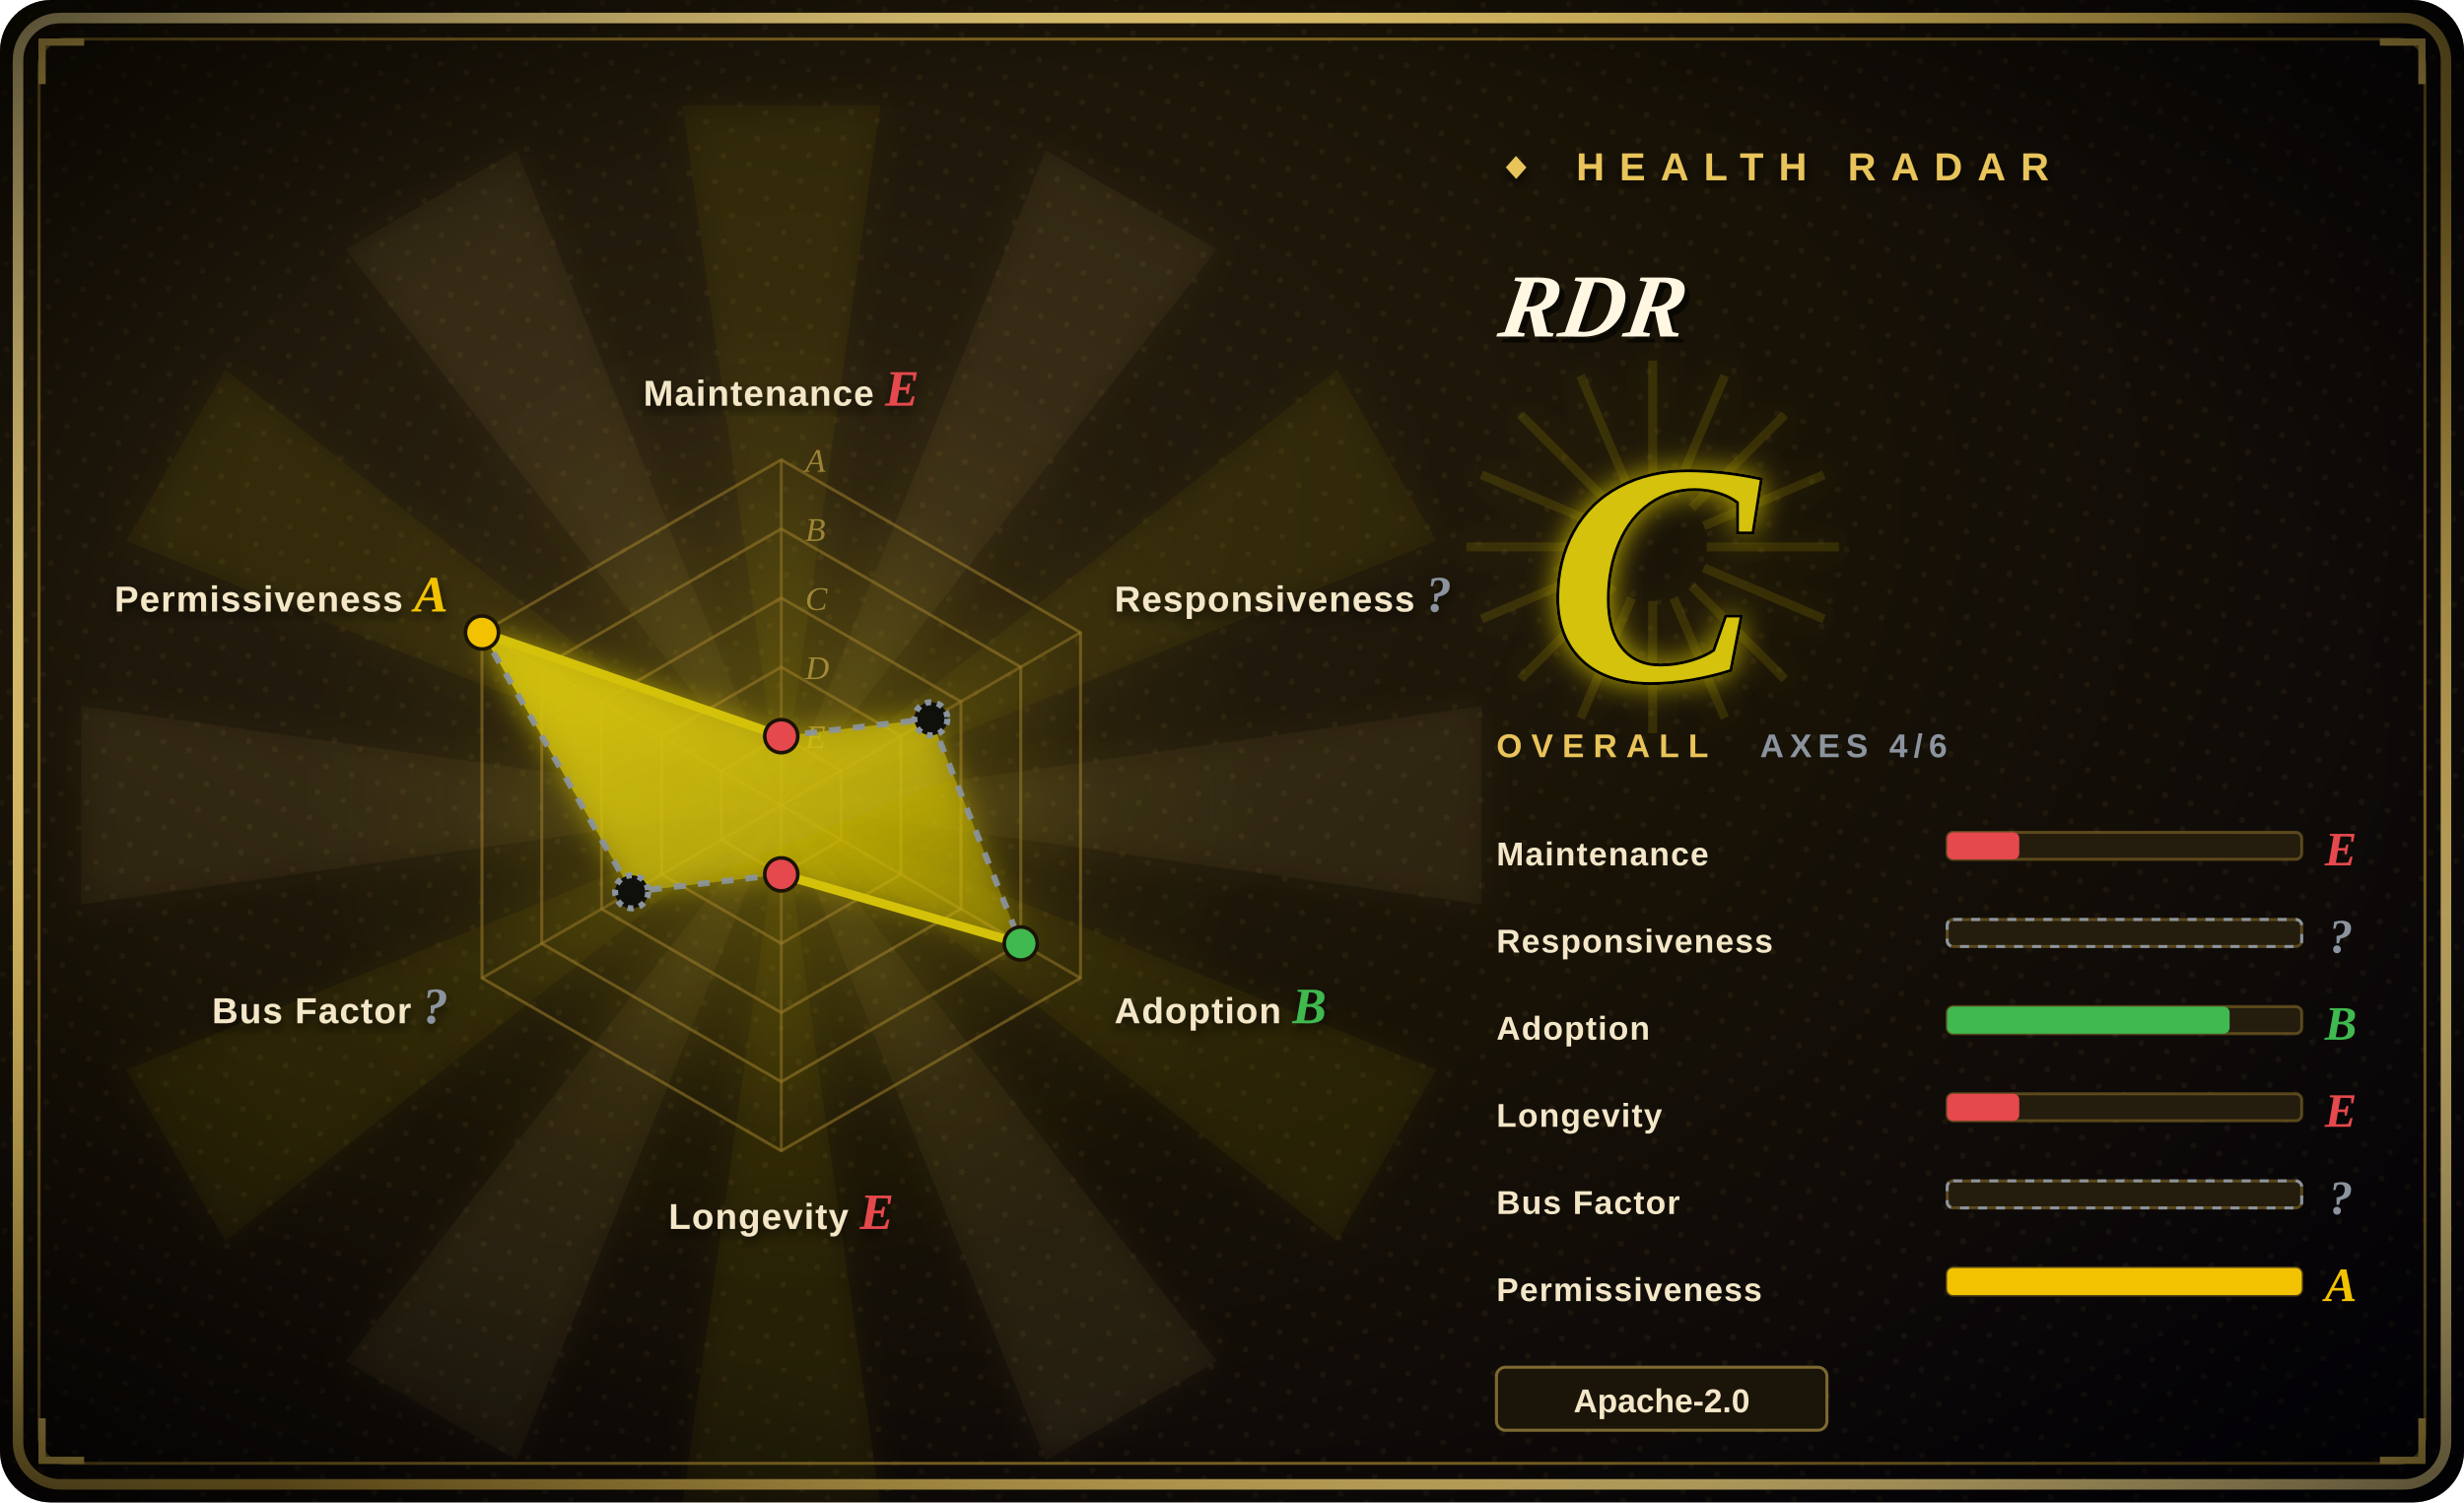
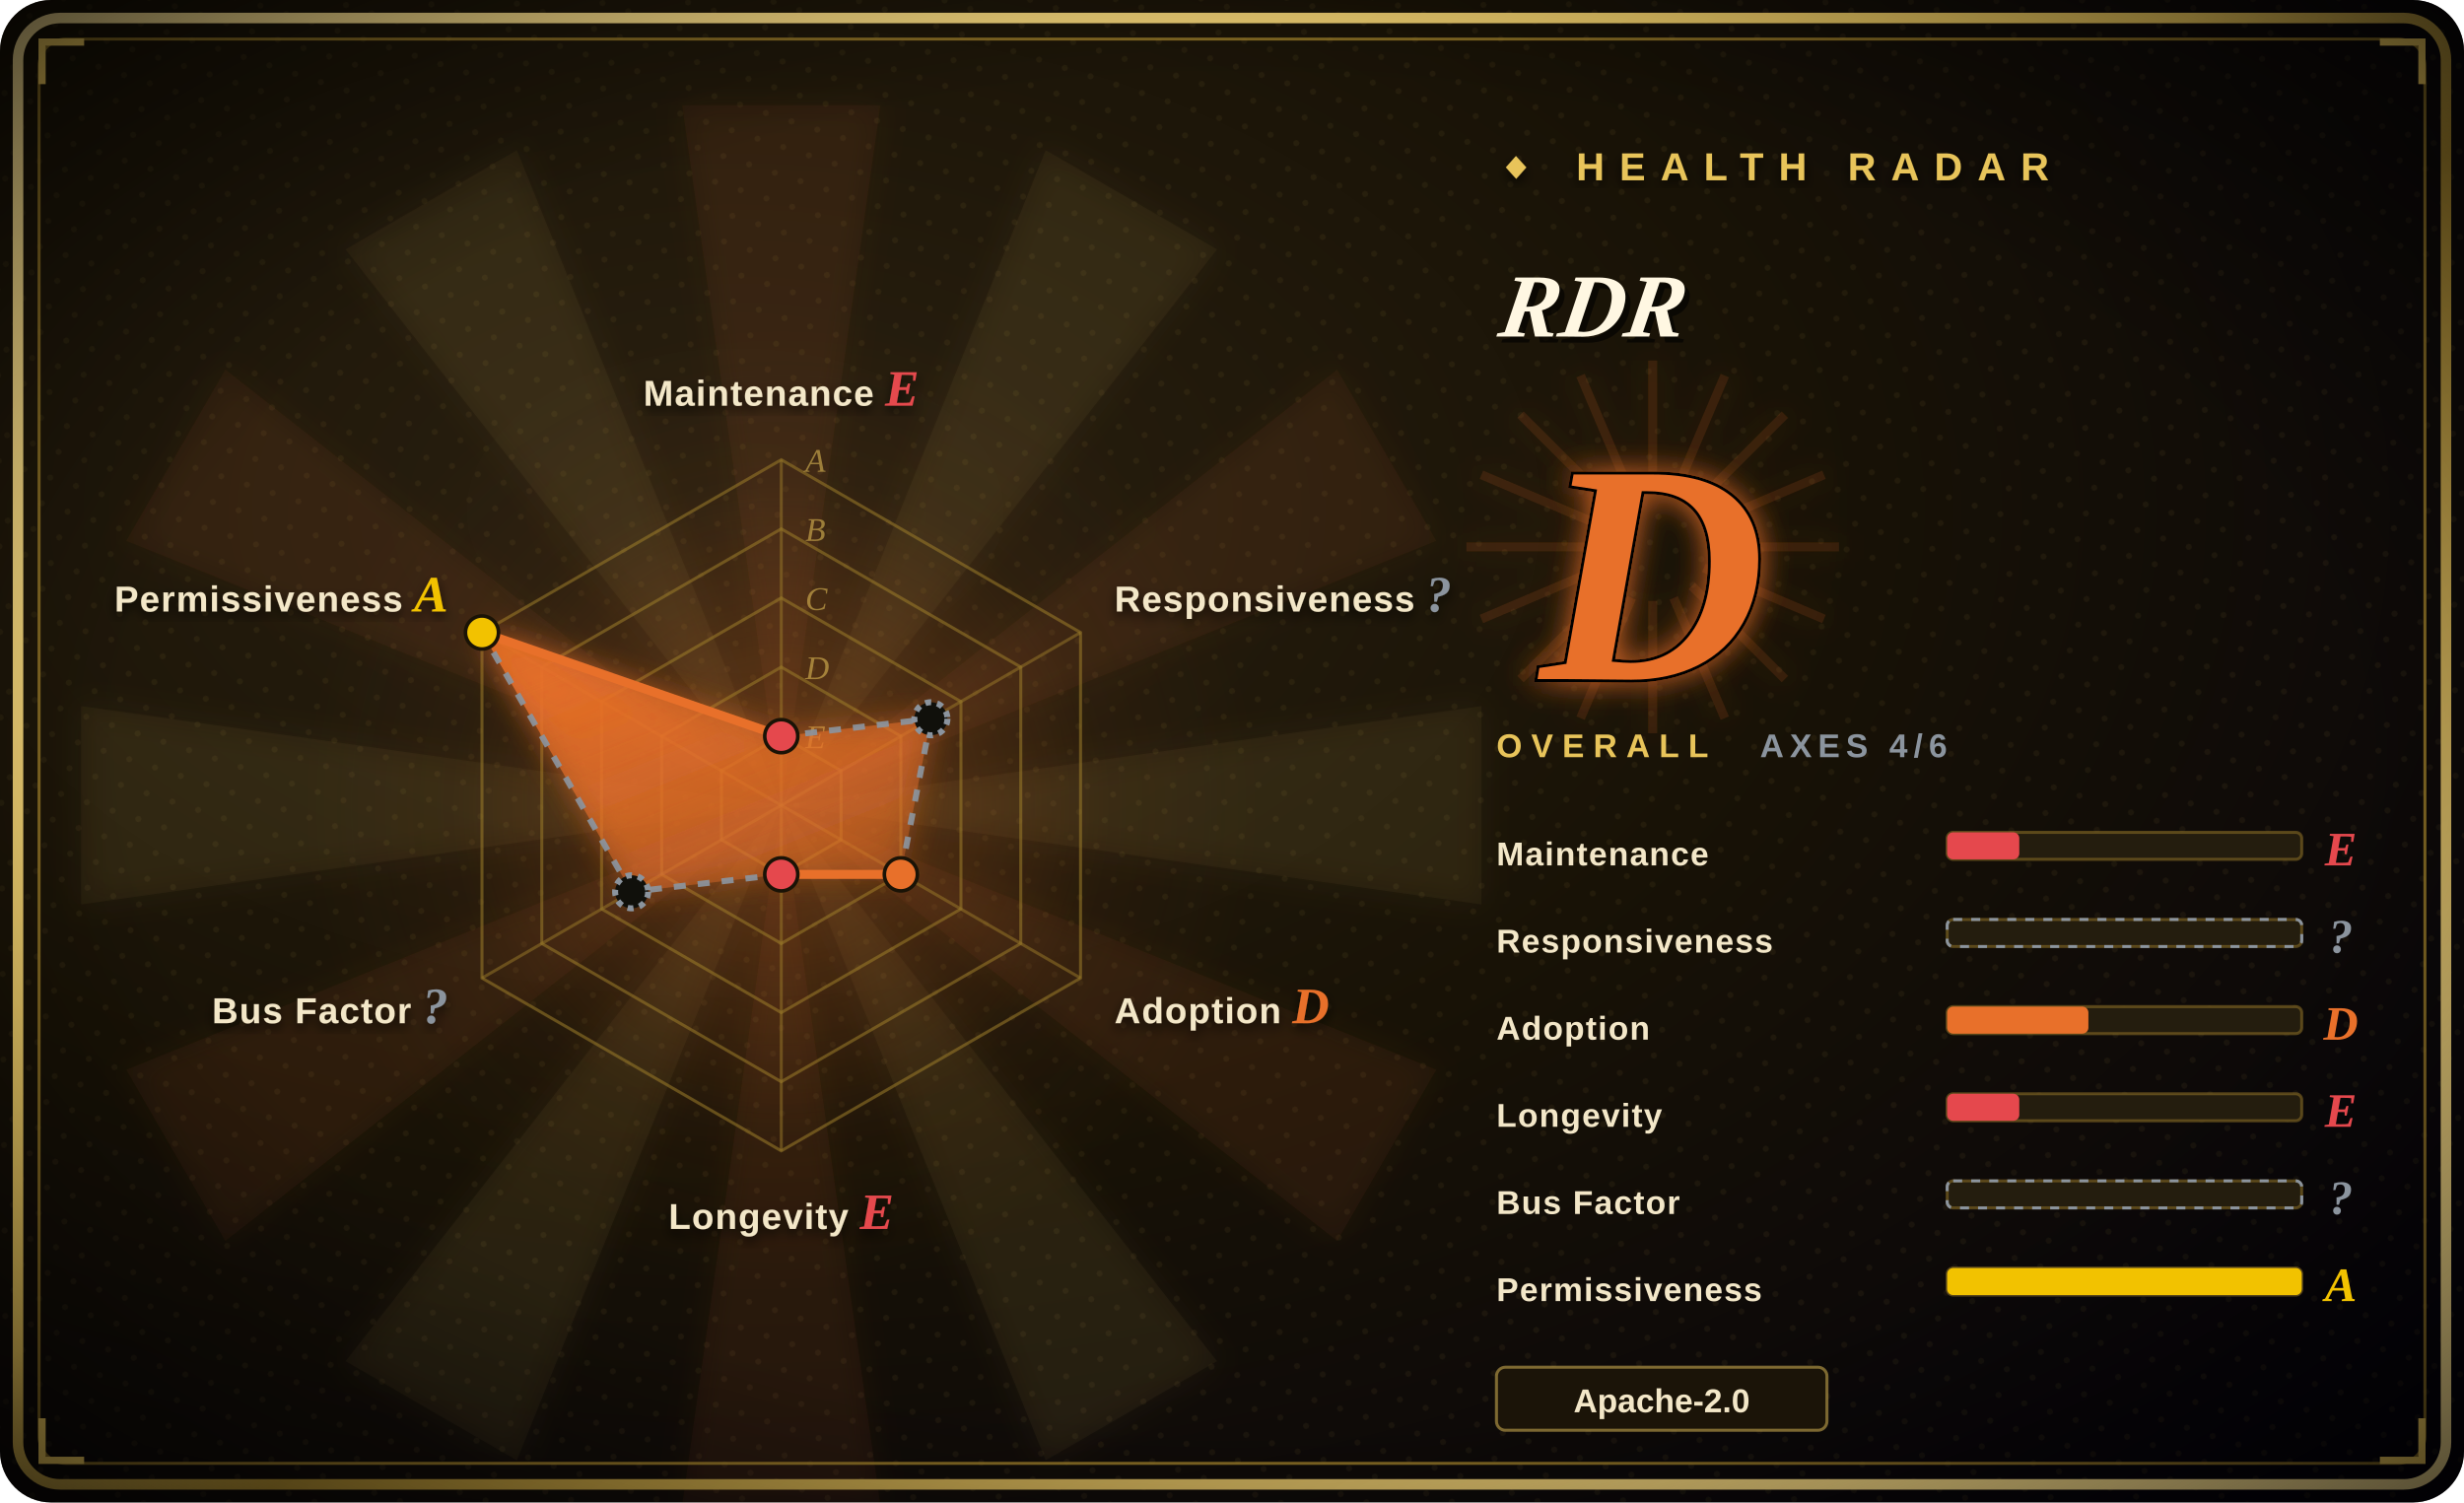
<svg xmlns="http://www.w3.org/2000/svg" width="820" height="500" viewBox="0 0 820 500">
  <defs>
    <radialGradient id="bg" cx="30%" cy="34%" r="90%">
      <stop offset="0%" stop-color="#2a2010" />
      <stop offset="48%" stop-color="#181206" />
      <stop offset="100%" stop-color="#05030a" />
    </radialGradient>
    <radialGradient id="vig" cx="50%" cy="50%" r="72%">
      <stop offset="62%" stop-color="#000000" stop-opacity="0" />
      <stop offset="100%" stop-color="#000000" stop-opacity="0.72" />
    </radialGradient>
    <linearGradient id="frame" x1="0" y1="0" x2="1" y2="1">
      <stop offset="0%" stop-color="#f6dd92" />
      <stop offset="45%" stop-color="#E8C45A" />
      <stop offset="55%" stop-color="#9c7d2a" />
      <stop offset="100%" stop-color="#f6dd92" />
    </linearGradient>
    <linearGradient id="poly" x1="0" y1="0" x2="0.7" y2="1">
-       <stop offset="0%" stop-color="#D4C20A" stop-opacity="0.92" />
-       <stop offset="100%" stop-color="#D4C20A" stop-opacity="0.34" />
+       <stop offset="0%" stop-color="#E8702A" stop-opacity="0.92" />
+       <stop offset="100%" stop-color="#E8702A" stop-opacity="0.34" />
    </linearGradient>
    <radialGradient id="halo" cx="50%" cy="50%" r="50%">
-       <stop offset="0%" stop-color="#D4C20A" stop-opacity="0.34" />
-       <stop offset="68%" stop-color="#D4C20A" stop-opacity="0.04" />
-       <stop offset="100%" stop-color="#D4C20A" stop-opacity="0" />
+       <stop offset="0%" stop-color="#E8702A" stop-opacity="0.34" />
+       <stop offset="68%" stop-color="#E8702A" stop-opacity="0.04" />
+       <stop offset="100%" stop-color="#E8702A" stop-opacity="0" />
    </radialGradient>
    <filter id="glow" x="-60%" y="-60%" width="220%" height="220%">
      <feGaussianBlur stdDeviation="5" result="b" />
      <feMerge>
        <feMergeNode in="b" />
        <feMergeNode in="SourceGraphic" />
      </feMerge>
    </filter>
    <filter id="soft" x="-30%" y="-30%" width="160%" height="160%">
      <feDropShadow dx="0" dy="2" stdDeviation="2" flood-color="#000" flood-opacity="0.7" />
    </filter>
    <pattern id="halftone" width="9" height="9" patternUnits="userSpaceOnUse" patternTransform="rotate(18)">
      <circle cx="2" cy="2" r="1" fill="#E8C45A" fill-opacity="0.06" />
    </pattern>
  </defs>
  <rect width="820" height="500" rx="17" fill="url(#bg)" />
  <rect width="820" height="500" rx="17" fill="url(#halftone)" />
  <g opacity="0.5" filter="url(#glow)">
    <path d="M260,268 L493,235 L493,301 Z" fill="#E8C45A" fill-opacity="0.10" />
-     <path d="M260,268 L478,356 L445,413 Z" fill="#D4C20A" fill-opacity="0.10" />
+     <path d="M260,268 L478,356 L445,413 Z" fill="#E8702A" fill-opacity="0.10" />
    <path d="M260,268 L405,453 L348,486 Z" fill="#E8C45A" fill-opacity="0.10" />
-     <path d="M260,268 L293,501 L227,501 Z" fill="#D4C20A" fill-opacity="0.10" />
+     <path d="M260,268 L293,501 L227,501 Z" fill="#E8702A" fill-opacity="0.10" />
    <path d="M260,268 L172,486 L115,453 Z" fill="#E8C45A" fill-opacity="0.10" />
-     <path d="M260,268 L75,413 L42,356 Z" fill="#D4C20A" fill-opacity="0.10" />
+     <path d="M260,268 L75,413 L42,356 Z" fill="#E8702A" fill-opacity="0.10" />
    <path d="M260,268 L27,301 L27,235 Z" fill="#E8C45A" fill-opacity="0.10" />
-     <path d="M260,268 L42,180 L75,123 Z" fill="#D4C20A" fill-opacity="0.10" />
+     <path d="M260,268 L42,180 L75,123 Z" fill="#E8702A" fill-opacity="0.10" />
    <path d="M260,268 L115,83 L172,50 Z" fill="#E8C45A" fill-opacity="0.10" />
-     <path d="M260,268 L227,35 L293,35 Z" fill="#D4C20A" fill-opacity="0.10" />
+     <path d="M260,268 L227,35 L293,35 Z" fill="#E8702A" fill-opacity="0.10" />
    <path d="M260,268 L348,50 L405,83 Z" fill="#E8C45A" fill-opacity="0.10" />
-     <path d="M260,268 L445,123 L478,180 Z" fill="#D4C20A" fill-opacity="0.10" />
+     <path d="M260,268 L445,123 L478,180 Z" fill="#E8702A" fill-opacity="0.10" />
  </g>
  <circle cx="260" cy="268" r="161" fill="url(#halo)" />
  <rect x="6" y="6" width="808" height="488" rx="14" fill="none" stroke="url(#frame)" stroke-width="3.5" />
  <rect x="13" y="13" width="794" height="474" rx="9" fill="none" stroke="#9c7d2a" stroke-width="1" stroke-opacity="0.8" />
  <path d="M14,28 L14,14 L28,14" fill="none" stroke="#E8C45A" stroke-width="2.4" />
  <path d="M806,28 L806,14 L792,14" fill="none" stroke="#E8C45A" stroke-width="2.4" />
  <path d="M14,472 L14,486 L28,486" fill="none" stroke="#E8C45A" stroke-width="2.4" />
  <path d="M806,472 L806,486 L792,486" fill="none" stroke="#E8C45A" stroke-width="2.4" />
  <rect width="820" height="500" rx="17" fill="url(#vig)" />
  <polygon points="260.0,153.0 359.6,210.5 359.6,325.5 260.0,383.0 160.4,325.5 160.4,210.5" fill="none" stroke="#9c7d2a" stroke-opacity="0.55" stroke-width="1" />
  <polygon points="260.0,176.0 339.7,222.0 339.7,314.0 260.0,360.0 180.3,314.0 180.3,222.0" fill="none" stroke="#9c7d2a" stroke-opacity="0.55" stroke-width="1" />
  <polygon points="260.0,199.0 319.8,233.5 319.8,302.5 260.0,337.0 200.2,302.5 200.2,233.5" fill="none" stroke="#9c7d2a" stroke-opacity="0.55" stroke-width="1" />
  <polygon points="260.0,222.0 299.8,245.0 299.8,291.0 260.0,314.0 220.2,291.0 220.2,245.0" fill="none" stroke="#9c7d2a" stroke-opacity="0.55" stroke-width="1" />
  <polygon points="260.0,245.0 279.9,256.5 279.9,279.5 260.0,291.0 240.1,279.5 240.1,256.5" fill="none" stroke="#9c7d2a" stroke-opacity="0.55" stroke-width="1" />
  <line x1="260" y1="268" x2="260.0" y2="153.0" stroke="#9c7d2a" stroke-opacity="0.5" stroke-width="1" />
  <line x1="260" y1="268" x2="359.6" y2="210.5" stroke="#9c7d2a" stroke-opacity="0.5" stroke-width="1" />
  <line x1="260" y1="268" x2="359.6" y2="325.5" stroke="#9c7d2a" stroke-opacity="0.5" stroke-width="1" />
  <line x1="260" y1="268" x2="260.0" y2="383.0" stroke="#9c7d2a" stroke-opacity="0.5" stroke-width="1" />
  <line x1="260" y1="268" x2="160.4" y2="325.5" stroke="#9c7d2a" stroke-opacity="0.5" stroke-width="1" />
  <line x1="260" y1="268" x2="160.4" y2="210.5" stroke="#9c7d2a" stroke-opacity="0.5" stroke-width="1" />
  <text x="268" y="157.0" font-size="11" font-style="italic" fill="#E8C45A" fill-opacity="0.55" font-family="'Georgia','Times New Roman',serif">A</text>
  <text x="268" y="180.0" font-size="11" font-style="italic" fill="#E8C45A" fill-opacity="0.55" font-family="'Georgia','Times New Roman',serif">B</text>
  <text x="268" y="203.0" font-size="11" font-style="italic" fill="#E8C45A" fill-opacity="0.55" font-family="'Georgia','Times New Roman',serif">C</text>
  <text x="268" y="226.0" font-size="11" font-style="italic" fill="#E8C45A" fill-opacity="0.55" font-family="'Georgia','Times New Roman',serif">D</text>
  <text x="268" y="249.0" font-size="11" font-style="italic" fill="#E8C45A" fill-opacity="0.55" font-family="'Georgia','Times New Roman',serif">E</text>
-   <polygon points="260.0,245.0 309.8,239.2 339.7,314.0 260.0,291.0 210.2,296.8 160.4,210.5" fill="url(#poly)" filter="url(#glow)" />
+   <polygon points="260.0,245.0 309.8,239.2 299.8,291.0 260.0,291.0 210.2,296.8 160.4,210.5" fill="url(#poly)" filter="url(#glow)" />
  <line x1="260.0" y1="245.0" x2="309.8" y2="239.2" stroke="#8B949E" stroke-width="2" stroke-dasharray="4 4" stroke-opacity="0.92" />
-   <line x1="309.8" y1="239.2" x2="339.7" y2="314.0" stroke="#8B949E" stroke-width="2" stroke-dasharray="4 4" stroke-opacity="0.92" />
-   <line x1="339.7" y1="314.0" x2="260.0" y2="291.0" stroke="#D4C20A" stroke-width="3" />
+   <line x1="309.8" y1="239.2" x2="299.8" y2="291.0" stroke="#8B949E" stroke-width="2" stroke-dasharray="4 4" stroke-opacity="0.92" />
+   <line x1="299.8" y1="291.0" x2="260.0" y2="291.0" stroke="#E8702A" stroke-width="3" />
  <line x1="260.0" y1="291.0" x2="210.2" y2="296.8" stroke="#8B949E" stroke-width="2" stroke-dasharray="4 4" stroke-opacity="0.92" />
  <line x1="210.2" y1="296.8" x2="160.4" y2="210.5" stroke="#8B949E" stroke-width="2" stroke-dasharray="4 4" stroke-opacity="0.92" />
-   <line x1="160.4" y1="210.5" x2="260.0" y2="245.0" stroke="#D4C20A" stroke-width="3" />
+   <line x1="160.4" y1="210.5" x2="260.0" y2="245.0" stroke="#E8702A" stroke-width="3" />
  <circle cx="260.0" cy="245.0" r="5.5" fill="#E5484D" stroke="#1a1306" stroke-width="1.2" />
  <circle cx="309.8" cy="239.2" r="5.5" fill="#10100b" stroke="#8B949E" stroke-width="2" stroke-dasharray="2 2" />
-   <circle cx="339.7" cy="314.0" r="5.5" fill="#3FB950" stroke="#1a1306" stroke-width="1.2" />
+   <circle cx="299.8" cy="291.0" r="5.5" fill="#E8702A" stroke="#1a1306" stroke-width="1.2" />
  <circle cx="260.0" cy="291.0" r="5.5" fill="#E5484D" stroke="#1a1306" stroke-width="1.2" />
  <circle cx="210.2" cy="296.8" r="5.5" fill="#10100b" stroke="#8B949E" stroke-width="2" stroke-dasharray="2 2" />
  <circle cx="160.4" cy="210.5" r="5.5" fill="#F2C200" stroke="#1a1306" stroke-width="1.2" />
  <text x="260.0" y="135.0" font-size="12" font-weight="900" fill="#f3e7c8" text-anchor="middle" font-family="'Arial Black','Helvetica Neue',Arial,sans-serif" letter-spacing="0.4" filter="url(#soft)">Maintenance <tspan fill="#E5484D" font-family="'Georgia','Times New Roman',serif" font-style="italic" font-size="17">E</tspan>
  </text>
  <text x="370.9" y="203.5" font-size="12" font-weight="900" fill="#f3e7c8" text-anchor="start" font-family="'Arial Black','Helvetica Neue',Arial,sans-serif" letter-spacing="0.4" filter="url(#soft)">Responsiveness <tspan fill="#8B949E" font-family="'Georgia','Times New Roman',serif" font-style="italic" font-size="17">?</tspan>
  </text>
-   <text x="370.9" y="340.5" font-size="12" font-weight="900" fill="#f3e7c8" text-anchor="start" font-family="'Arial Black','Helvetica Neue',Arial,sans-serif" letter-spacing="0.4" filter="url(#soft)">Adoption <tspan fill="#3FB950" font-family="'Georgia','Times New Roman',serif" font-style="italic" font-size="17">B</tspan>
+   <text x="370.9" y="340.5" font-size="12" font-weight="900" fill="#f3e7c8" text-anchor="start" font-family="'Arial Black','Helvetica Neue',Arial,sans-serif" letter-spacing="0.4" filter="url(#soft)">Adoption <tspan fill="#E8702A" font-family="'Georgia','Times New Roman',serif" font-style="italic" font-size="17">D</tspan>
  </text>
  <text x="260.0" y="409.0" font-size="12" font-weight="900" fill="#f3e7c8" text-anchor="middle" font-family="'Arial Black','Helvetica Neue',Arial,sans-serif" letter-spacing="0.4" filter="url(#soft)">Longevity <tspan fill="#E5484D" font-family="'Georgia','Times New Roman',serif" font-style="italic" font-size="17">E</tspan>
  </text>
  <text x="149.1" y="340.5" font-size="12" font-weight="900" fill="#f3e7c8" text-anchor="end" font-family="'Arial Black','Helvetica Neue',Arial,sans-serif" letter-spacing="0.4" filter="url(#soft)">Bus Factor <tspan fill="#8B949E" font-family="'Georgia','Times New Roman',serif" font-style="italic" font-size="17">?</tspan>
  </text>
  <text x="149.1" y="203.5" font-size="12" font-weight="900" fill="#f3e7c8" text-anchor="end" font-family="'Arial Black','Helvetica Neue',Arial,sans-serif" letter-spacing="0.4" filter="url(#soft)">Permissiveness <tspan fill="#F2C200" font-family="'Georgia','Times New Roman',serif" font-style="italic" font-size="17">A</tspan>
  </text>
  <text x="498" y="60" font-size="13" letter-spacing="5" fill="#E8C45A" font-weight="900" font-family="'Arial Black','Helvetica Neue',Arial,sans-serif" filter="url(#soft)">◆ HEALTH RADAR</text>
  <g transform="translate(498,112) skewX(-9)">
    <text x="2" y="2" font-size="30" font-weight="900" font-style="italic" fill="#000" fill-opacity="0.6" font-family="'Georgia','Times New Roman',serif">RDR</text>
    <text x="0" y="0" font-size="30" font-weight="900" font-style="italic" fill="#fff7e2" font-family="'Georgia','Times New Roman',serif">RDR</text>
  </g>
  <line x1="498" y1="124" x2="648" y2="124" stroke="url(#frame)" stroke-width="2" />
  <g opacity="0.85" filter="url(#glow)">
-     <line x1="568" y1="182" x2="612" y2="182" stroke="#D4C20A" stroke-opacity="0.16" stroke-width="3" />
-     <line x1="567" y1="189" x2="607" y2="206" stroke="#D4C20A" stroke-opacity="0.16" stroke-width="3" />
-     <line x1="563" y1="195" x2="594" y2="226" stroke="#D4C20A" stroke-opacity="0.16" stroke-width="3" />
-     <line x1="557" y1="199" x2="574" y2="239" stroke="#D4C20A" stroke-opacity="0.16" stroke-width="3" />
-     <line x1="550" y1="200" x2="550" y2="244" stroke="#D4C20A" stroke-opacity="0.16" stroke-width="3" />
-     <line x1="543" y1="199" x2="526" y2="239" stroke="#D4C20A" stroke-opacity="0.16" stroke-width="3" />
-     <line x1="537" y1="195" x2="506" y2="226" stroke="#D4C20A" stroke-opacity="0.16" stroke-width="3" />
-     <line x1="533" y1="189" x2="493" y2="206" stroke="#D4C20A" stroke-opacity="0.16" stroke-width="3" />
-     <line x1="532" y1="182" x2="488" y2="182" stroke="#D4C20A" stroke-opacity="0.16" stroke-width="3" />
-     <line x1="533" y1="175" x2="493" y2="158" stroke="#D4C20A" stroke-opacity="0.16" stroke-width="3" />
-     <line x1="537" y1="169" x2="506" y2="138" stroke="#D4C20A" stroke-opacity="0.16" stroke-width="3" />
-     <line x1="543" y1="165" x2="526" y2="125" stroke="#D4C20A" stroke-opacity="0.16" stroke-width="3" />
-     <line x1="550" y1="164" x2="550" y2="120" stroke="#D4C20A" stroke-opacity="0.16" stroke-width="3" />
-     <line x1="557" y1="165" x2="574" y2="125" stroke="#D4C20A" stroke-opacity="0.16" stroke-width="3" />
-     <line x1="563" y1="169" x2="594" y2="138" stroke="#D4C20A" stroke-opacity="0.16" stroke-width="3" />
-     <line x1="567" y1="175" x2="607" y2="158" stroke="#D4C20A" stroke-opacity="0.16" stroke-width="3" />
+     <line x1="568" y1="182" x2="612" y2="182" stroke="#E8702A" stroke-opacity="0.16" stroke-width="3" />
+     <line x1="567" y1="189" x2="607" y2="206" stroke="#E8702A" stroke-opacity="0.16" stroke-width="3" />
+     <line x1="563" y1="195" x2="594" y2="226" stroke="#E8702A" stroke-opacity="0.16" stroke-width="3" />
+     <line x1="557" y1="199" x2="574" y2="239" stroke="#E8702A" stroke-opacity="0.16" stroke-width="3" />
+     <line x1="550" y1="200" x2="550" y2="244" stroke="#E8702A" stroke-opacity="0.16" stroke-width="3" />
+     <line x1="543" y1="199" x2="526" y2="239" stroke="#E8702A" stroke-opacity="0.16" stroke-width="3" />
+     <line x1="537" y1="195" x2="506" y2="226" stroke="#E8702A" stroke-opacity="0.16" stroke-width="3" />
+     <line x1="533" y1="189" x2="493" y2="206" stroke="#E8702A" stroke-opacity="0.16" stroke-width="3" />
+     <line x1="532" y1="182" x2="488" y2="182" stroke="#E8702A" stroke-opacity="0.16" stroke-width="3" />
+     <line x1="533" y1="175" x2="493" y2="158" stroke="#E8702A" stroke-opacity="0.16" stroke-width="3" />
+     <line x1="537" y1="169" x2="506" y2="138" stroke="#E8702A" stroke-opacity="0.16" stroke-width="3" />
+     <line x1="543" y1="165" x2="526" y2="125" stroke="#E8702A" stroke-opacity="0.16" stroke-width="3" />
+     <line x1="550" y1="164" x2="550" y2="120" stroke="#E8702A" stroke-opacity="0.16" stroke-width="3" />
+     <line x1="557" y1="165" x2="574" y2="125" stroke="#E8702A" stroke-opacity="0.16" stroke-width="3" />
+     <line x1="563" y1="169" x2="594" y2="138" stroke="#E8702A" stroke-opacity="0.16" stroke-width="3" />
+     <line x1="567" y1="175" x2="607" y2="158" stroke="#E8702A" stroke-opacity="0.16" stroke-width="3" />
  </g>
-   <text x="550" y="226" font-size="104" font-weight="900" font-style="italic" text-anchor="middle" fill="#D4C20A" stroke="#000" stroke-width="2" paint-order="stroke" font-family="'Georgia','Times New Roman',serif" filter="url(#glow)">C</text>
+   <text x="550" y="226" font-size="104" font-weight="900" font-style="italic" text-anchor="middle" fill="#E8702A" stroke="#000" stroke-width="2" paint-order="stroke" font-family="'Georgia','Times New Roman',serif" filter="url(#glow)">D</text>
  <text x="498" y="252" font-size="11" letter-spacing="3" fill="#E8C45A" font-family="'Arial Black','Helvetica Neue',Arial,sans-serif" font-weight="900">OVERALL</text>
  <text x="648" y="252" font-size="11" letter-spacing="2" fill="#8B949E" font-family="'Arial Black','Helvetica Neue',Arial,sans-serif" font-weight="900" text-anchor="end">AXES 4/6</text>
  <text x="498" y="288" font-size="11" font-weight="900" fill="#f3e7c8" font-family="'Arial Black','Helvetica Neue',Arial,sans-serif" letter-spacing="0.4">Maintenance</text>
  <rect x="648" y="277" width="118" height="9" rx="2" fill="#241d0e" stroke="#9c7d2a" stroke-opacity="0.5" />
  <rect x="648" y="277" width="24" height="9" rx="2" fill="#E5484D" />
  <text x="779" y="288" font-size="16" font-weight="900" font-style="italic" fill="#E5484D" font-family="'Georgia','Times New Roman',serif" text-anchor="middle">E</text>
  <text x="498" y="317" font-size="11" font-weight="900" fill="#f3e7c8" font-family="'Arial Black','Helvetica Neue',Arial,sans-serif" letter-spacing="0.4">Responsiveness</text>
  <rect x="648" y="306" width="118" height="9" rx="2" fill="#241d0e" stroke="#9c7d2a" stroke-opacity="0.5" />
  <rect x="648" y="306" width="118" height="9" rx="2" fill="none" stroke="#8B949E" stroke-dasharray="3 3" />
  <text x="779" y="317" font-size="16" font-weight="900" font-style="italic" fill="#8B949E" font-family="'Georgia','Times New Roman',serif" text-anchor="middle">?</text>
  <text x="498" y="346" font-size="11" font-weight="900" fill="#f3e7c8" font-family="'Arial Black','Helvetica Neue',Arial,sans-serif" letter-spacing="0.4">Adoption</text>
  <rect x="648" y="335" width="118" height="9" rx="2" fill="#241d0e" stroke="#9c7d2a" stroke-opacity="0.5" />
-   <rect x="648" y="335" width="94" height="9" rx="2" fill="#3FB950" />
-   <text x="779" y="346" font-size="16" font-weight="900" font-style="italic" fill="#3FB950" font-family="'Georgia','Times New Roman',serif" text-anchor="middle">B</text>
+   <rect x="648" y="335" width="47" height="9" rx="2" fill="#E8702A" />
+   <text x="779" y="346" font-size="16" font-weight="900" font-style="italic" fill="#E8702A" font-family="'Georgia','Times New Roman',serif" text-anchor="middle">D</text>
  <text x="498" y="375" font-size="11" font-weight="900" fill="#f3e7c8" font-family="'Arial Black','Helvetica Neue',Arial,sans-serif" letter-spacing="0.4">Longevity</text>
  <rect x="648" y="364" width="118" height="9" rx="2" fill="#241d0e" stroke="#9c7d2a" stroke-opacity="0.5" />
  <rect x="648" y="364" width="24" height="9" rx="2" fill="#E5484D" />
  <text x="779" y="375" font-size="16" font-weight="900" font-style="italic" fill="#E5484D" font-family="'Georgia','Times New Roman',serif" text-anchor="middle">E</text>
  <text x="498" y="404" font-size="11" font-weight="900" fill="#f3e7c8" font-family="'Arial Black','Helvetica Neue',Arial,sans-serif" letter-spacing="0.4">Bus Factor</text>
  <rect x="648" y="393" width="118" height="9" rx="2" fill="#241d0e" stroke="#9c7d2a" stroke-opacity="0.5" />
  <rect x="648" y="393" width="118" height="9" rx="2" fill="none" stroke="#8B949E" stroke-dasharray="3 3" />
  <text x="779" y="404" font-size="16" font-weight="900" font-style="italic" fill="#8B949E" font-family="'Georgia','Times New Roman',serif" text-anchor="middle">?</text>
  <text x="498" y="433" font-size="11" font-weight="900" fill="#f3e7c8" font-family="'Arial Black','Helvetica Neue',Arial,sans-serif" letter-spacing="0.4">Permissiveness</text>
  <rect x="648" y="422" width="118" height="9" rx="2" fill="#241d0e" stroke="#9c7d2a" stroke-opacity="0.5" />
  <rect x="648" y="422" width="118" height="9" rx="2" fill="#F2C200" />
  <text x="779" y="433" font-size="16" font-weight="900" font-style="italic" fill="#F2C200" font-family="'Georgia','Times New Roman',serif" text-anchor="middle">A</text>
  <rect x="498" y="455" width="110" height="21" rx="3" fill="#1b1408" stroke="#E8C45A" stroke-opacity="0.5" />
  <text x="553.0" y="470" font-size="11" font-weight="700" fill="#f3e7c8" text-anchor="middle" font-family="'Arial Black','Helvetica Neue',Arial,sans-serif">Apache-2.0</text>
</svg>
